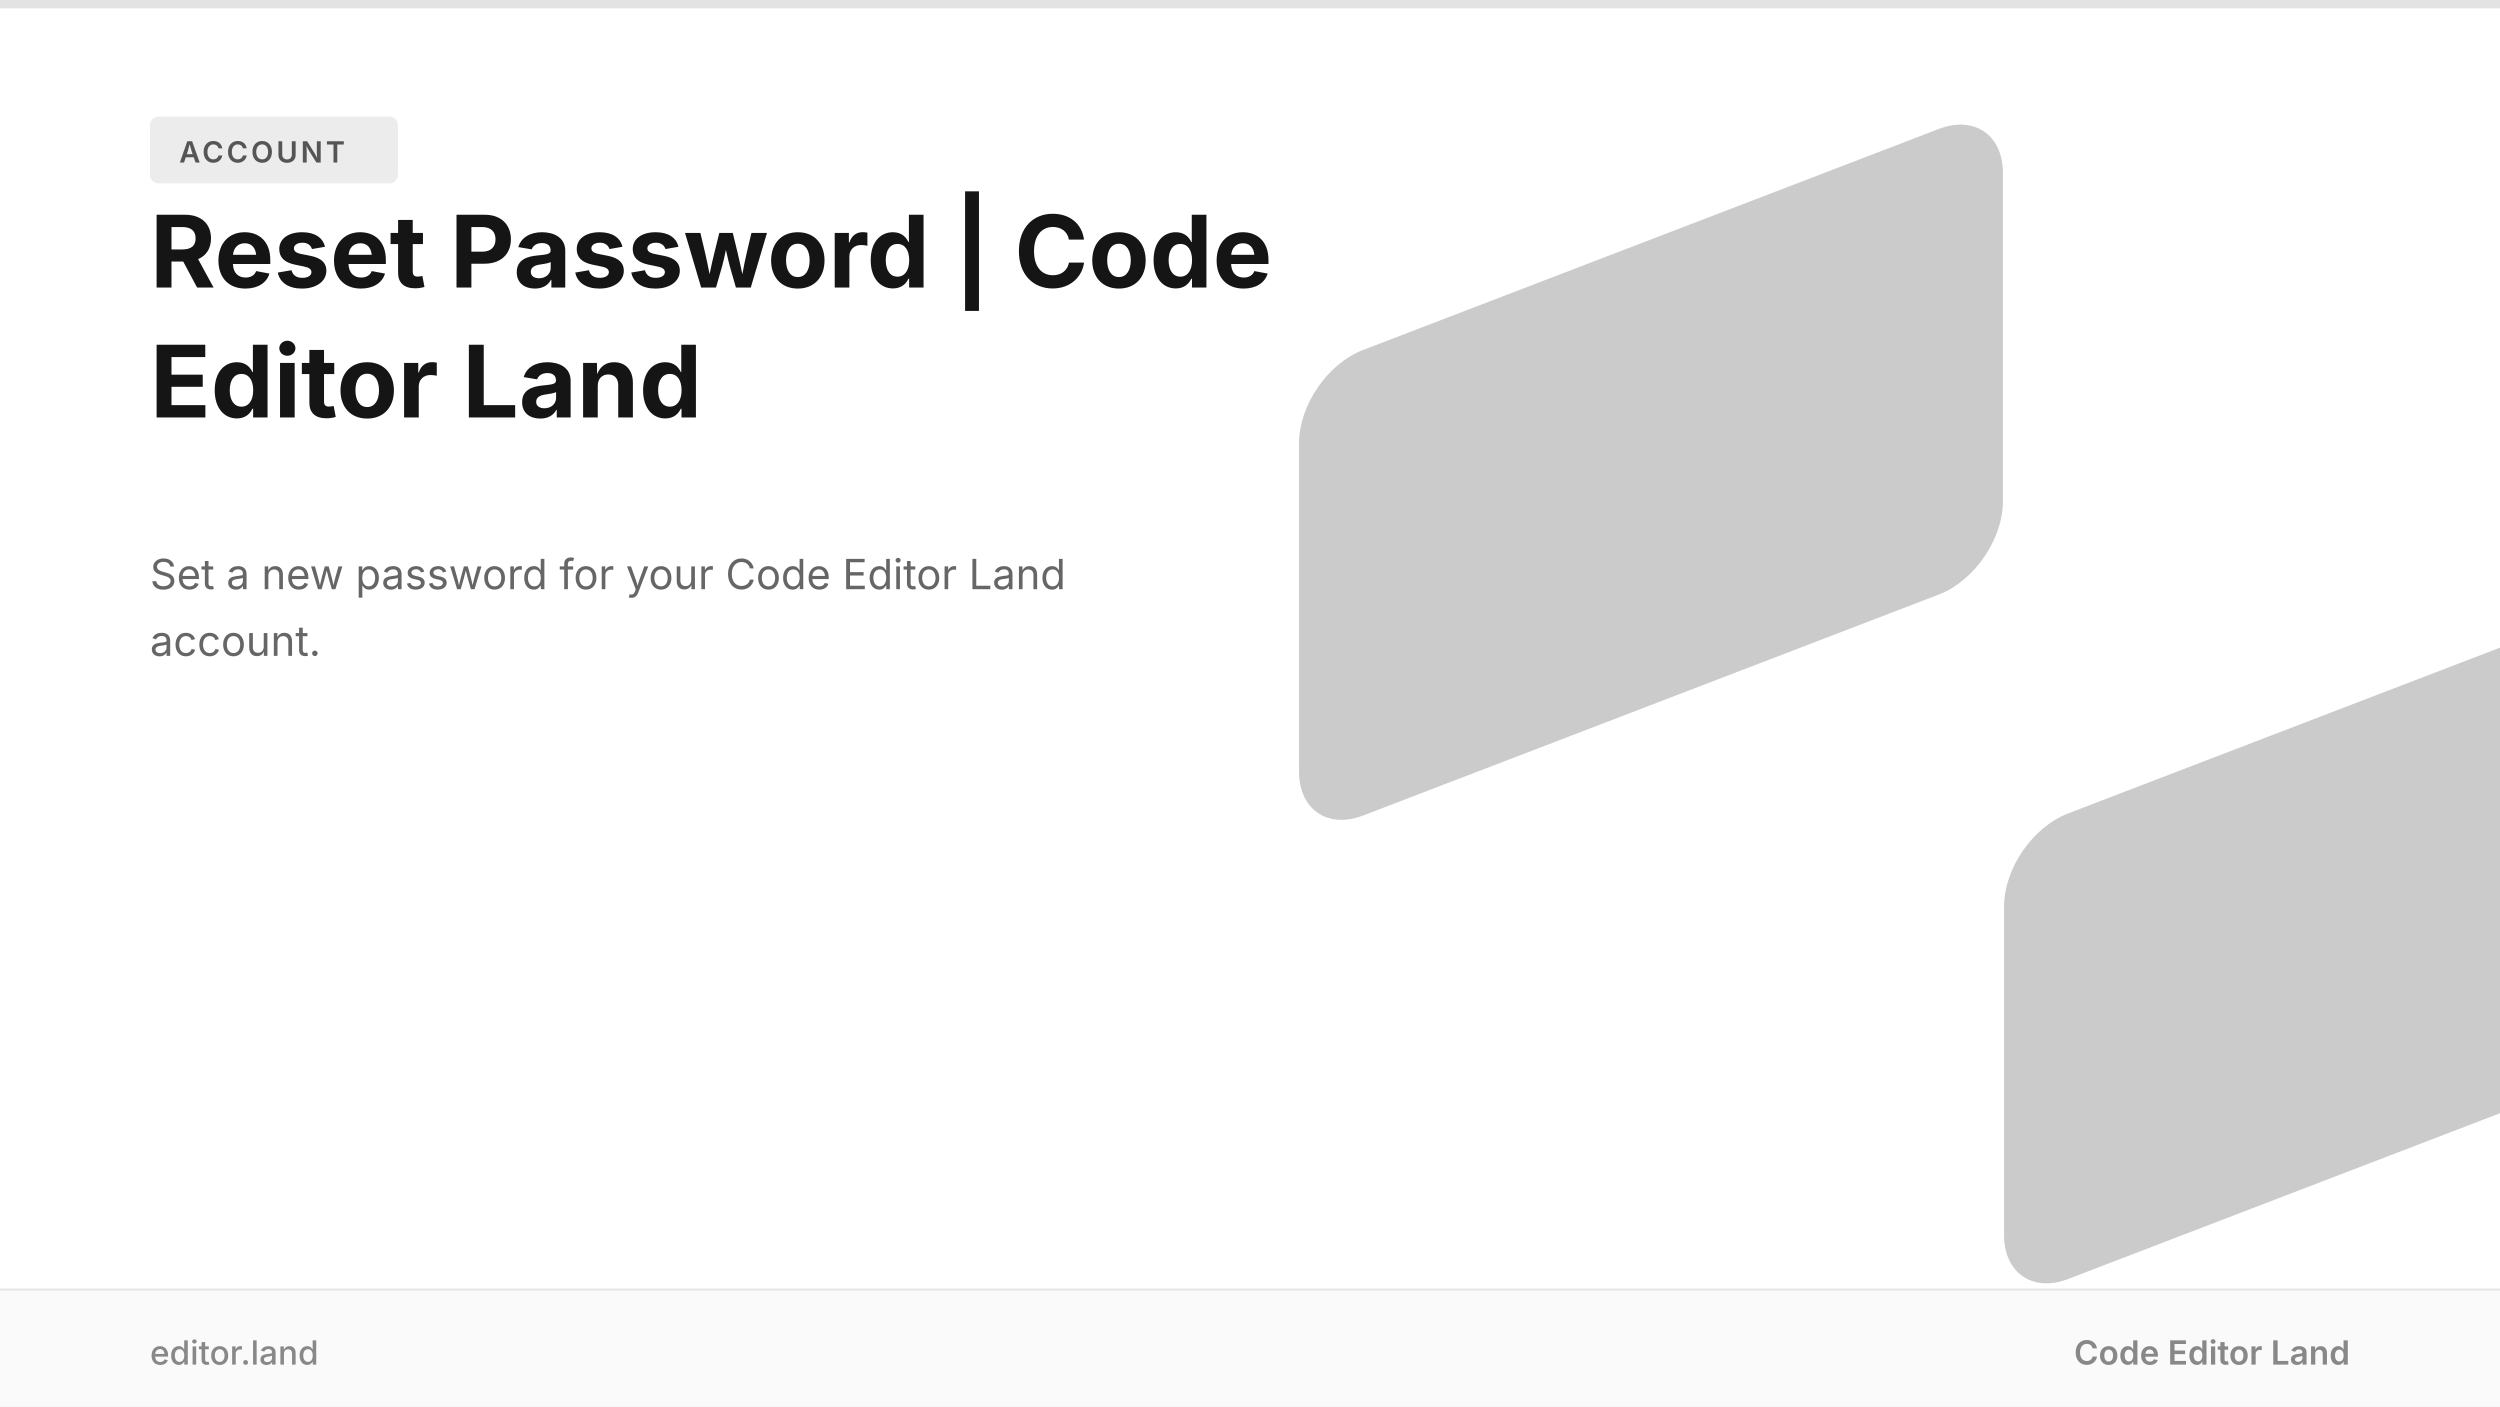
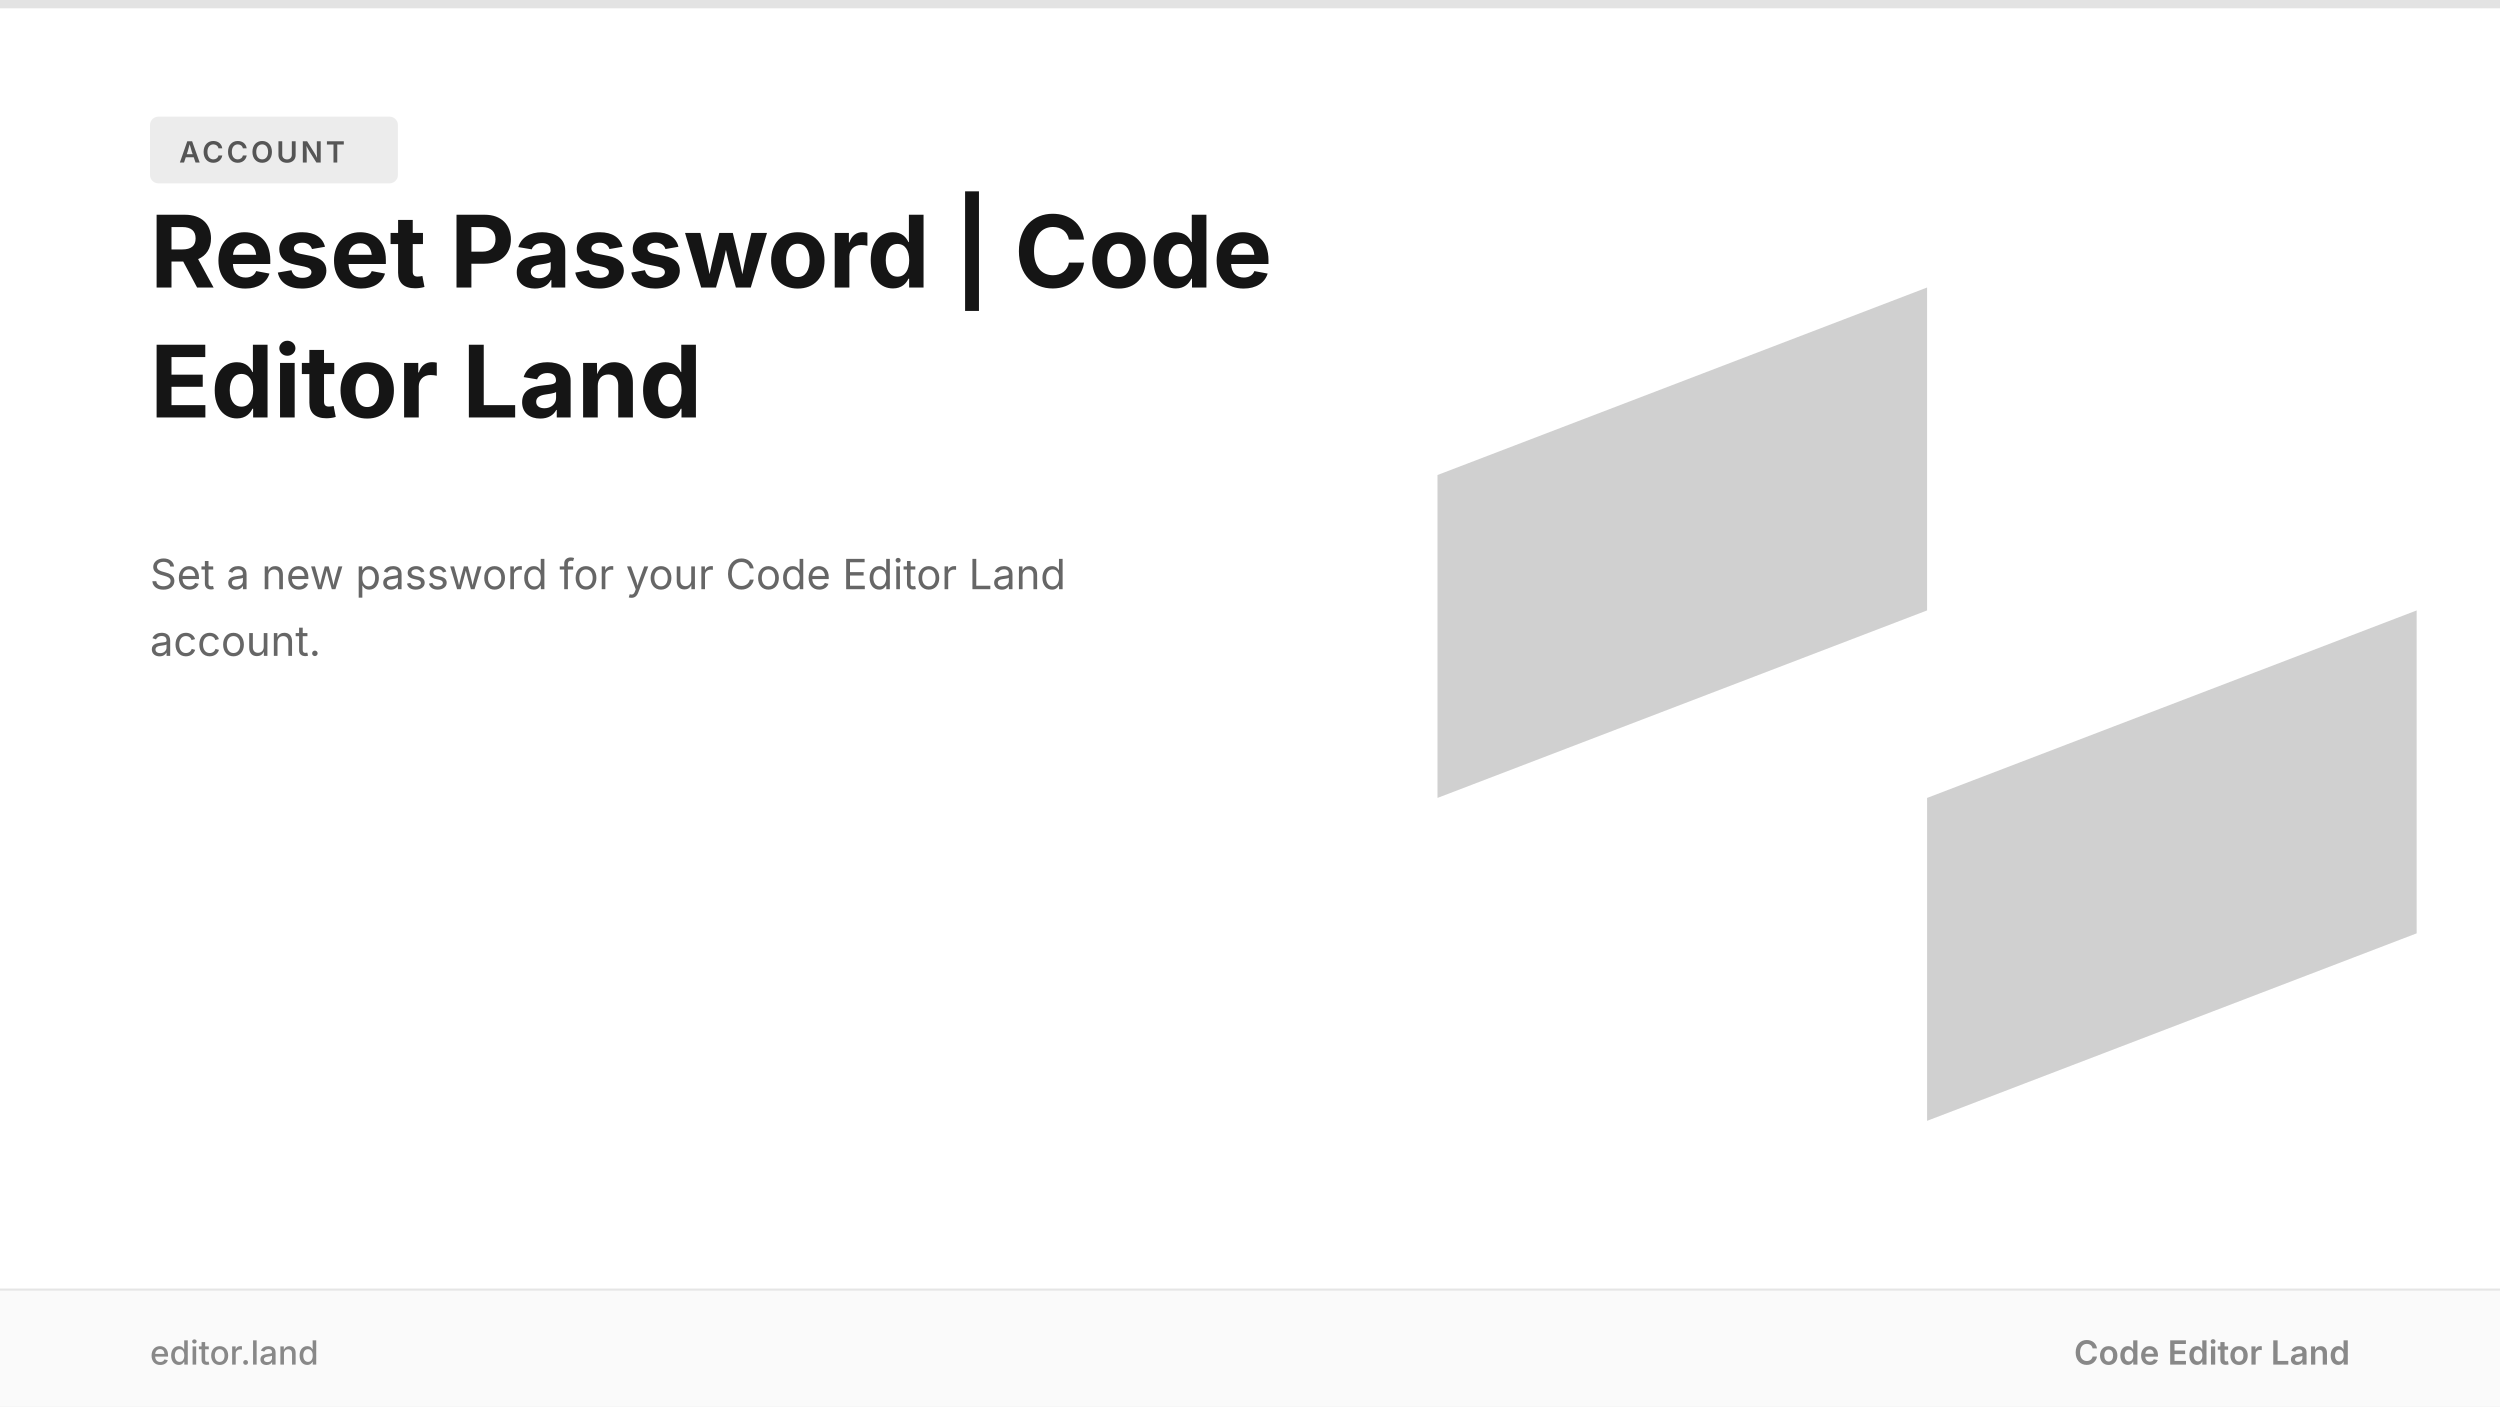
<svg xmlns="http://www.w3.org/2000/svg" width="1200" height="675" viewBox="0 0 1200 675">
  <path fill="#fff" d="M0 0h1200v675H0z" />
  <path fill="#151515" fill-opacity=".12" d="M0 0h1200v4H0z" />
-   <g fill="#151515" fill-opacity=".22" transform="matrix(.36 0 0 .36 623 50)">
-     <rect width="1005.28" height="620.771" rx="91.389" transform="matrix(-.93358 .35837 0 1 940 .24)" />
-     <rect width="1005.28" height="620.771" rx="91.389" transform="matrix(-.93358 .35837 0 1 1880 618.204)" />
-   </g>
+   <path fill="#151515" fill-opacity=".2" d="m925 138-235 90v155l235-90zm235 155-235 90v155l235-90z" />
  <rect width="119" height="32" x="72" y="56" fill="#151515" fill-opacity=".08" rx="4" />
  <text x="86" y="78" fill="#555" font-family="system-ui, -apple-system, 'Segoe UI', sans-serif" font-size="14" font-weight="600" letter-spacing=".1em">ACCOUNT</text>
  <text x="72" y="138" fill="#151515" font-family="system-ui, -apple-system, 'Segoe UI', sans-serif" font-size="48" font-weight="700">Reset Password | Code</text>
  <text x="72" y="200.4" fill="#151515" font-family="system-ui, -apple-system, 'Segoe UI', sans-serif" font-size="48" font-weight="700">Editor Land</text>
  <text x="72" y="282.8" fill="#666" font-family="system-ui, -apple-system, 'Segoe UI', sans-serif" font-size="20" font-weight="400">Set a new password for your Code Editor Land</text>
  <text x="72" y="314.8" fill="#666" font-family="system-ui, -apple-system, 'Segoe UI', sans-serif" font-size="20" font-weight="400">account.</text>
  <path fill="#fafafa" d="M0 619h1200v56H0z" />
  <path stroke="#e5e5e5" d="M0 619h1200" />
  <text x="72" y="655" fill="#888" font-family="system-ui, -apple-system, 'Segoe UI', sans-serif" font-size="16" font-weight="500">editor.land</text>
  <text x="1128" y="655" fill="#888" font-family="system-ui, -apple-system, 'Segoe UI', sans-serif" font-size="16" font-weight="600" text-anchor="end">Code Editor Land</text>
</svg>
